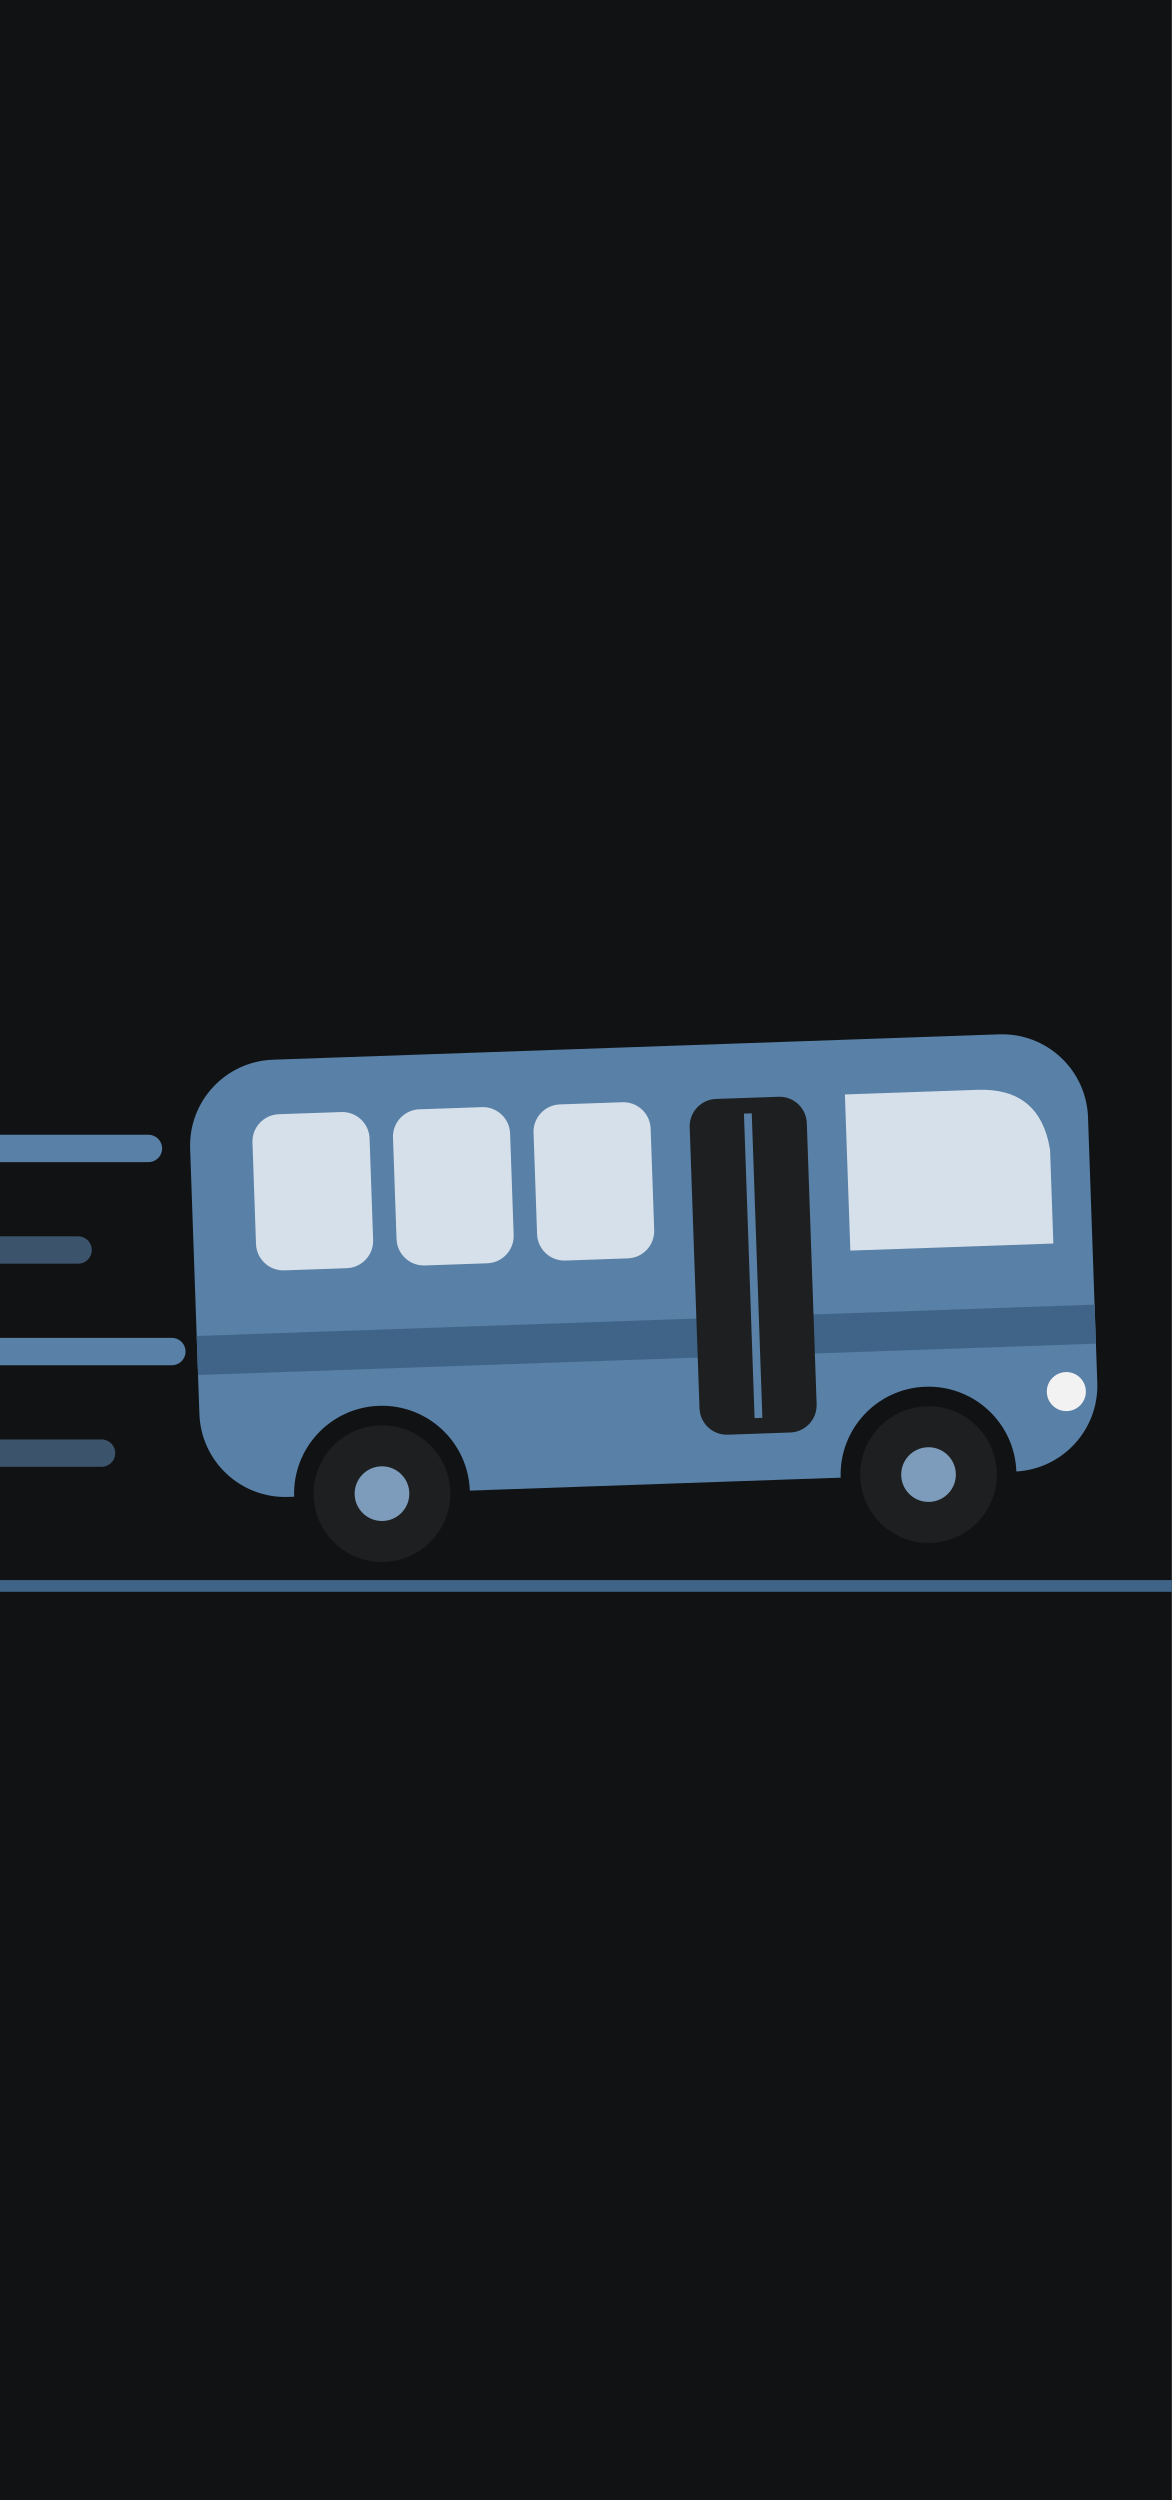
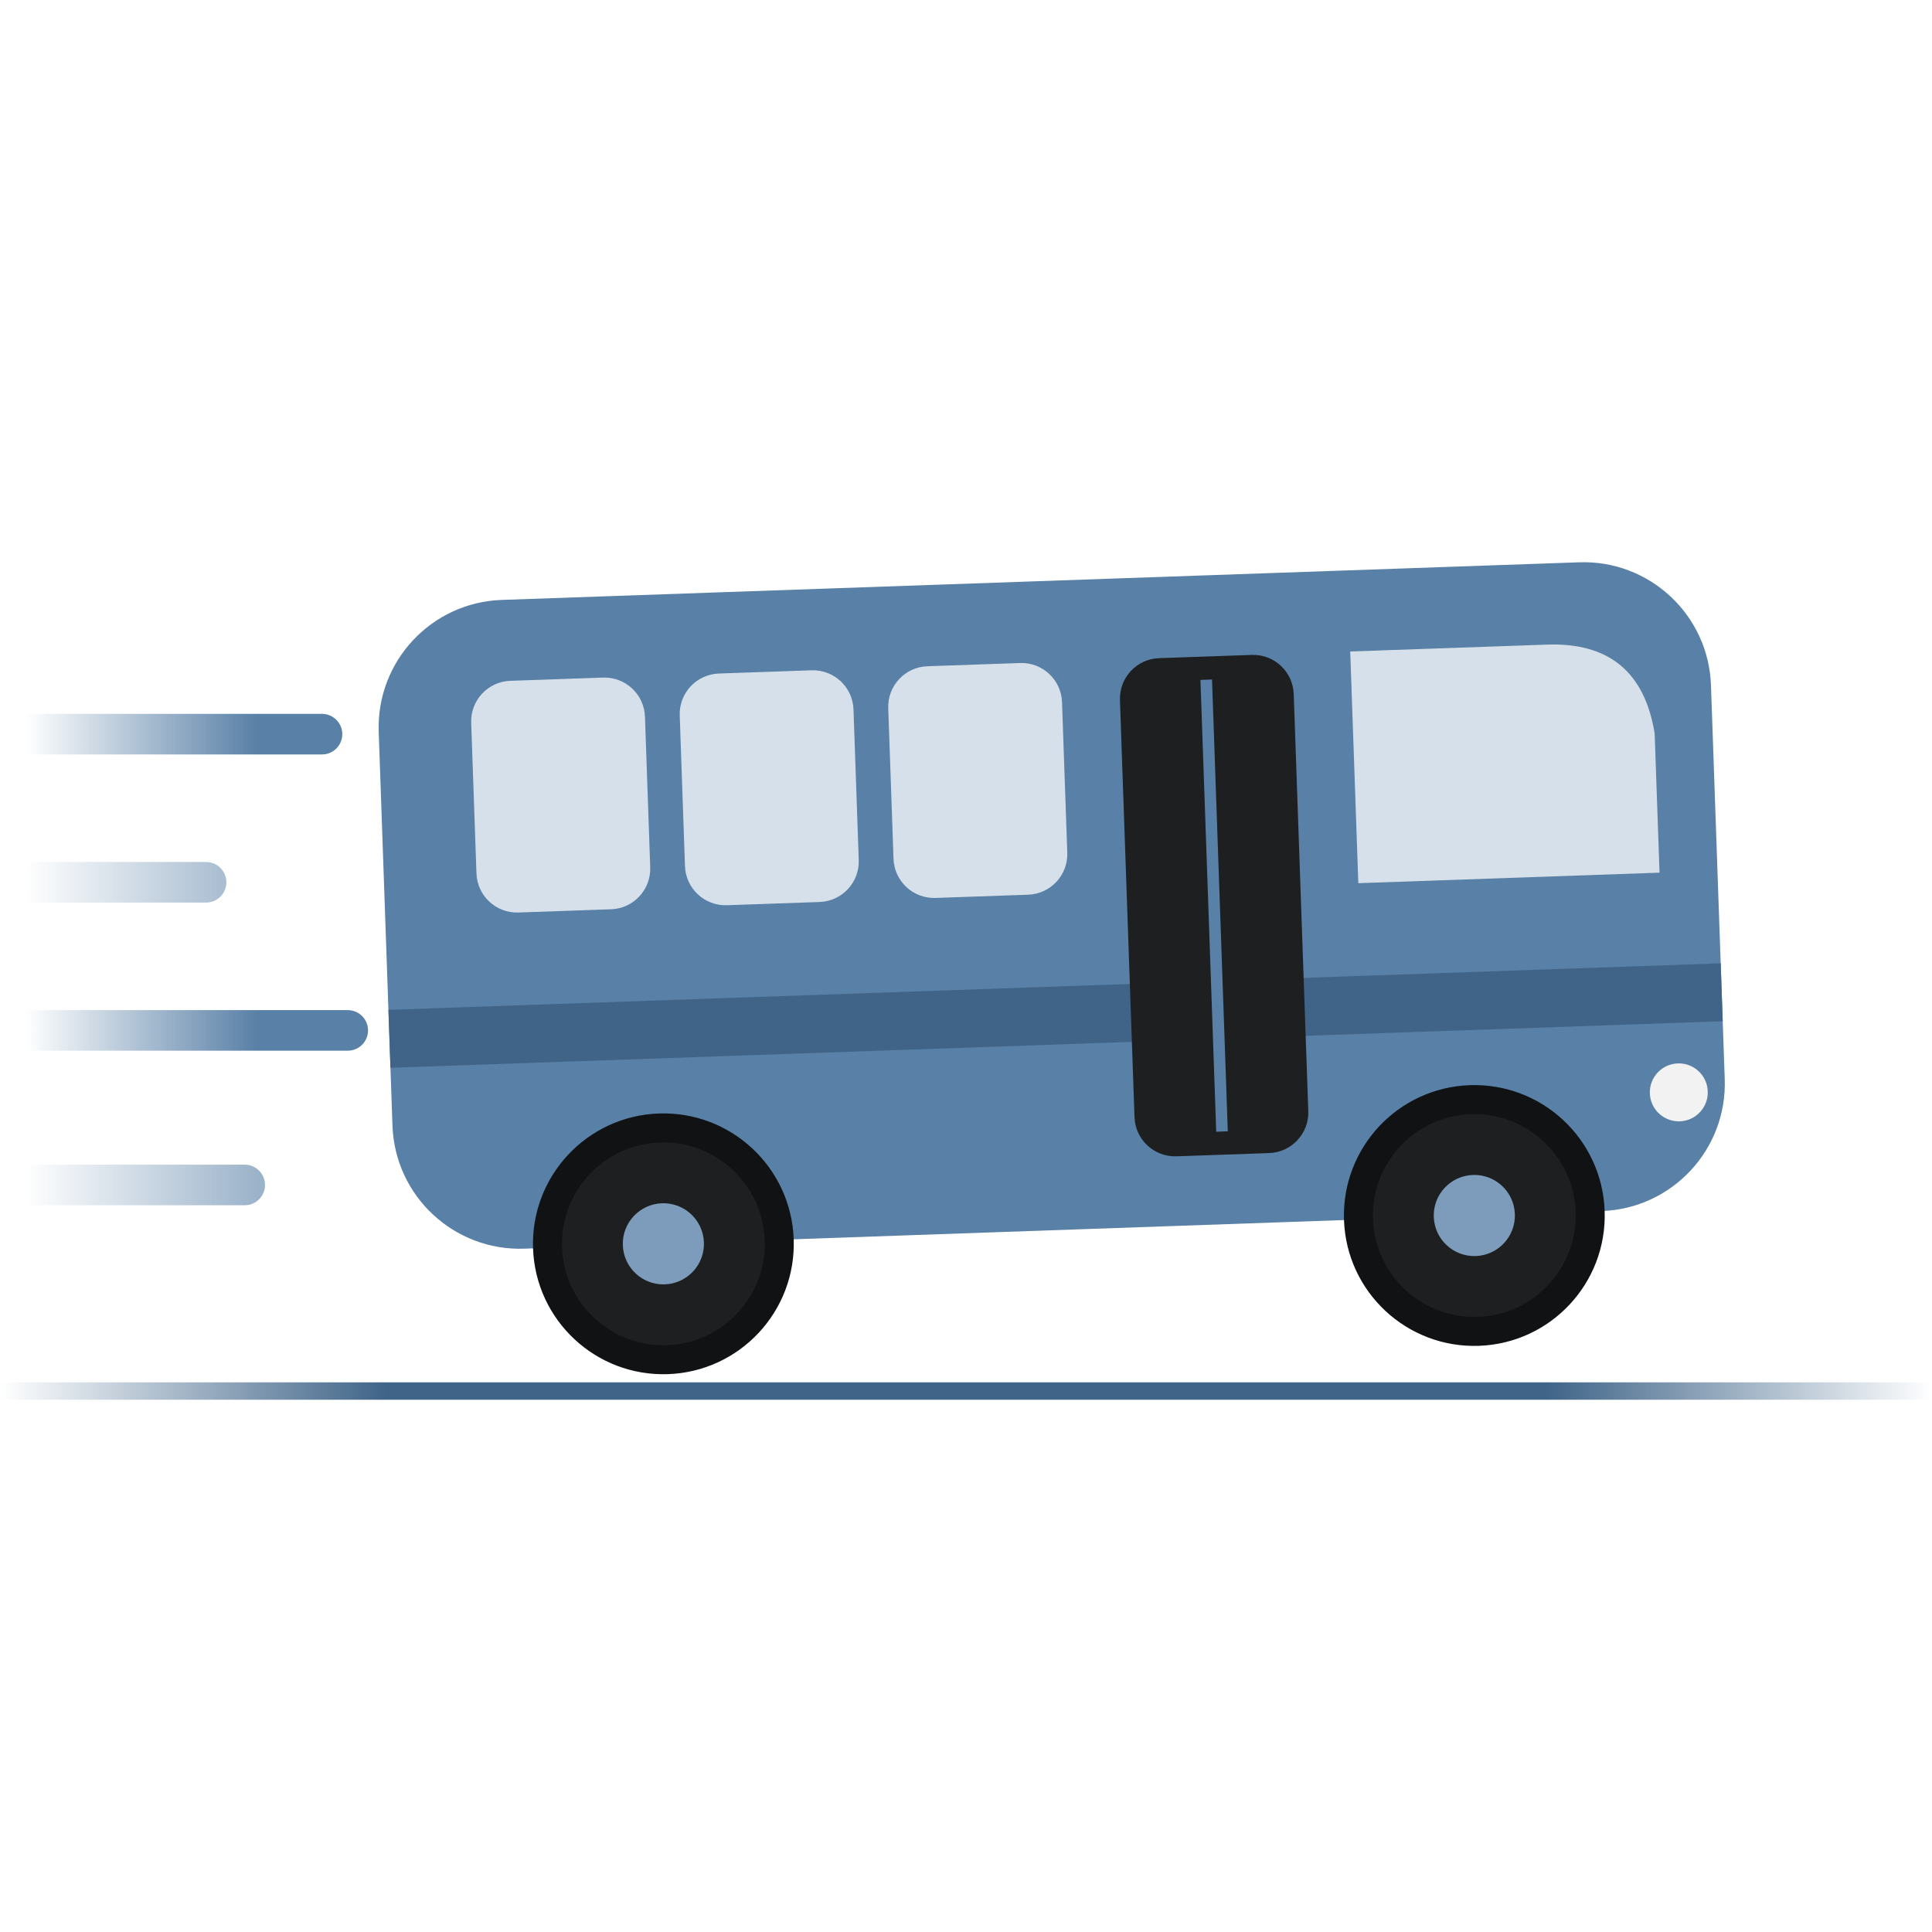
- <svg xmlns="http://www.w3.org/2000/svg" viewBox="0 0 300 640" width="1440" height="3072">
-   <rect width="300" height="640" fill="#101214" />
-   <g stroke="#5980a6" stroke-linecap="round" stroke-width="7">
-     <path d="M-10 294H38" />
-     <path d="M-10 320H20" opacity=".6" />
-     <path d="M-10 346H44" />
-     <path d="M-10 372H26" opacity=".6" />
+ <svg xmlns="http://www.w3.org/2000/svg" viewBox="0 0 300 300" width="1200" height="1200">
+   <defs>
+     <linearGradient id="sl" x1="4" x2="40" gradientUnits="userSpaceOnUse">
+       <stop offset="0" stop-color="#5980a6" stop-opacity="0" />
+       <stop offset="1" stop-color="#5980a6" />
+     </linearGradient>
+     <linearGradient id="rd" x1="0" x2="300" gradientUnits="userSpaceOnUse">
+       <stop offset="0" stop-color="#3f6488" stop-opacity="0" />
+       <stop offset=".2" stop-color="#3f6488" />
+       <stop offset=".8" stop-color="#3f6488" />
+       <stop offset="1" stop-color="#3f6488" stop-opacity="0" />
+     </linearGradient>
+   </defs>
+   <g stroke="url(#sl)" stroke-linecap="round" stroke-width="6.3">
+     <path d="M4 114H50" />
+     <path d="M4 137H32" opacity=".6" />
+     <path d="M4 160H54" />
+     <path d="M4 184H38" opacity=".6" />
  </g>
-   <g transform="rotate(-2 165 330)">
-     <rect x="50" y="268" width="230" height="112" rx="22" fill="#5980a6" />
-     <rect x="50" y="338" width="230" height="10" fill="#3f6488" />
-     <g fill="#d6e0ea">
-       <rect x="66" y="282" width="30" height="40" rx="7" />
-       <rect x="102" y="282" width="30" height="40" rx="7" />
-       <rect x="138" y="282" width="30" height="40" rx="7" />
-       <path d="M218 282H252Q268 282 270 298V322H218Z" />
-     </g>
-     <rect x="178" y="282" width="30" height="86" rx="7" fill="#1d1f20" />
-     <path d="M193 286V364" stroke="#5980a6" stroke-width="2" />
-     <circle cx="272" cy="360" r="5" fill="#f2f2f3" />
-     <g fill="#1d1f20" stroke="#101214" stroke-width="5">
-       <circle cx="96" cy="380" r="20" />
-       <circle cx="236" cy="380" r="20" />
-     </g>
-     <g fill="#7d9cbb">
-       <circle cx="96" cy="380" r="7" />
-       <circle cx="236" cy="380" r="7" />
+   <g transform="translate(15 -151) scale(.9)">
+     <g transform="rotate(-2 165 330)">
+       <rect x="50" y="268" width="230" height="112" rx="22" fill="#5980a6" />
+       <rect x="50" y="338" width="230" height="10" fill="#3f6488" />
+       <g fill="#d6e0ea">
+         <rect x="66" y="282" width="30" height="40" rx="7" />
+         <rect x="102" y="282" width="30" height="40" rx="7" />
+         <rect x="138" y="282" width="30" height="40" rx="7" />
+         <path d="M218 282H252Q268 282 270 298V322H218Z" />
+       </g>
+       <rect x="178" y="282" width="30" height="86" rx="7" fill="#1d1f20" />
+       <path d="M193 286V364" stroke="#5980a6" stroke-width="2" />
+       <circle cx="272" cy="360" r="5" fill="#f2f2f3" />
+       <g fill="#1d1f20" stroke="#101214" stroke-width="5">
+         <circle cx="96" cy="380" r="20" />
+         <circle cx="236" cy="380" r="20" />
+       </g>
+       <g fill="#7d9cbb">
+         <circle cx="96" cy="380" r="7" />
+         <circle cx="236" cy="380" r="7" />
+       </g>
    </g>
  </g>
-   <path d="M0 406H300" stroke="#3f6488" stroke-width="3" />
+   <path d="M0 216H300" stroke="url(#rd)" stroke-width="2.7" />
</svg>
